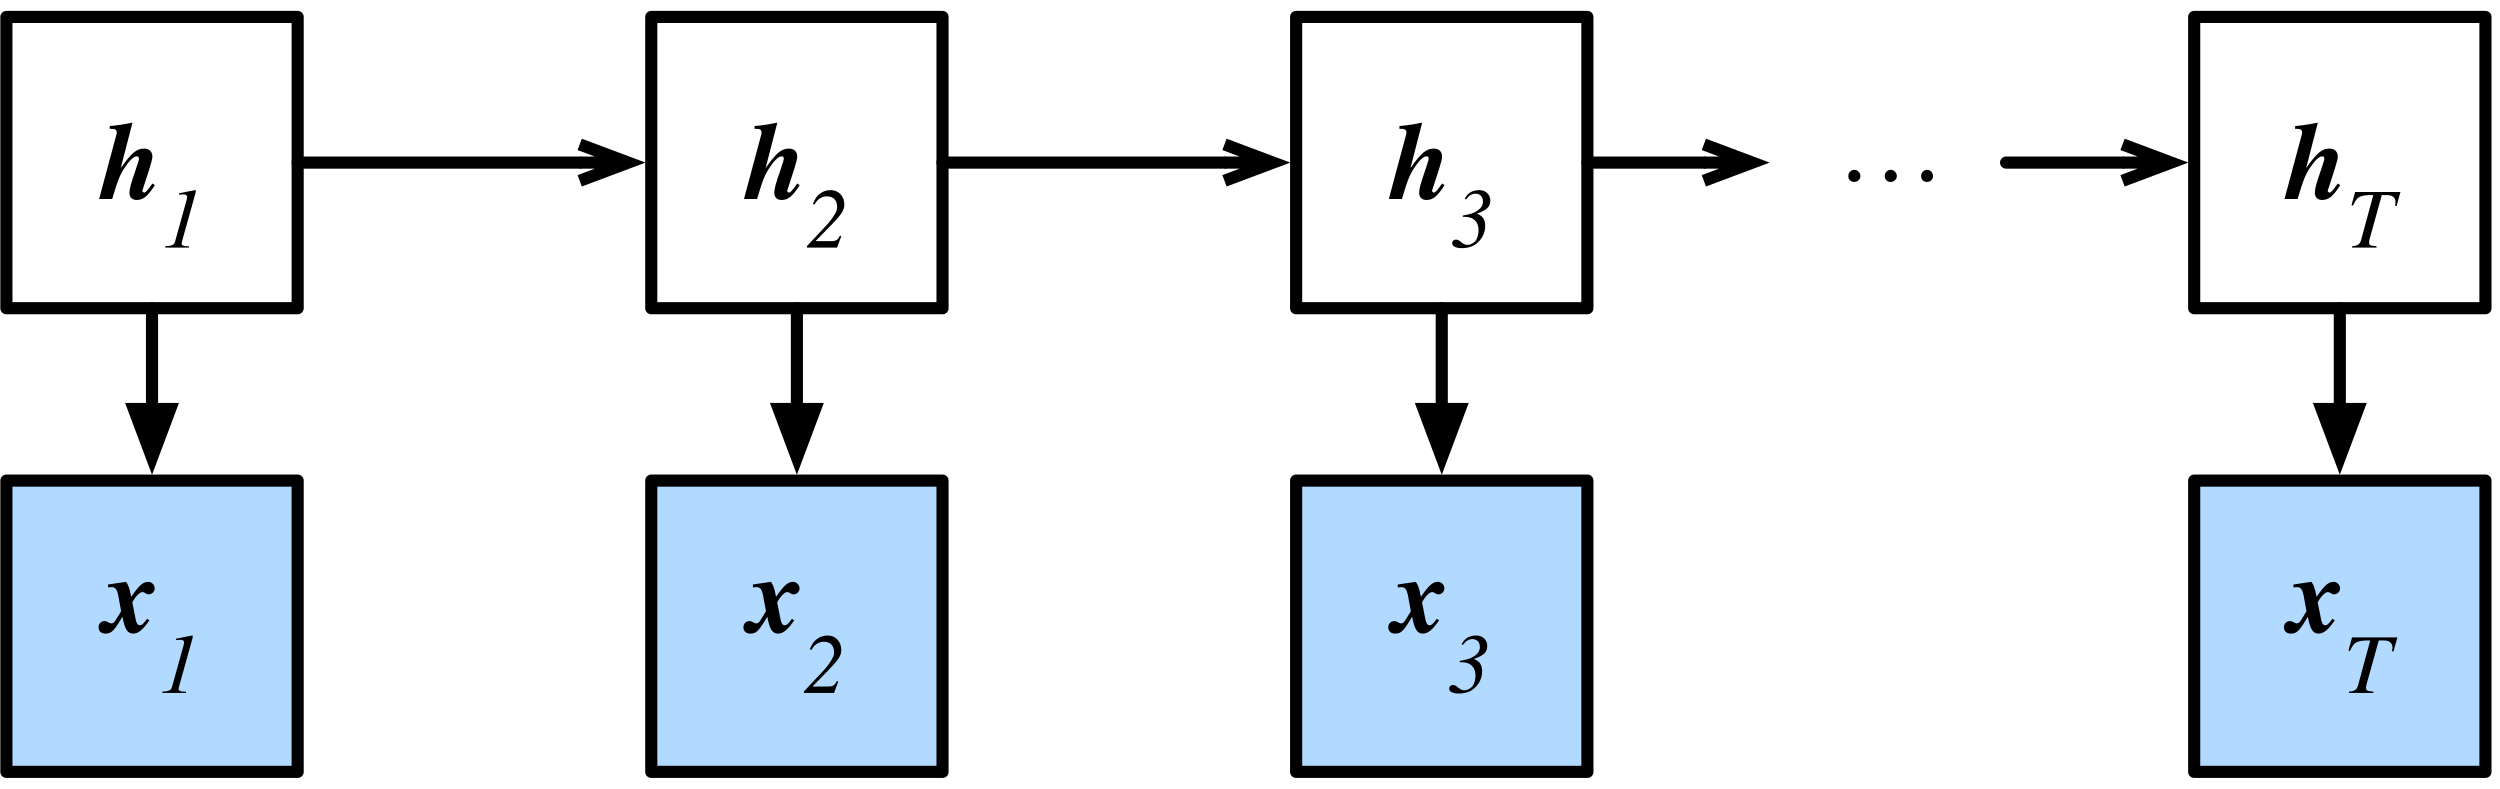
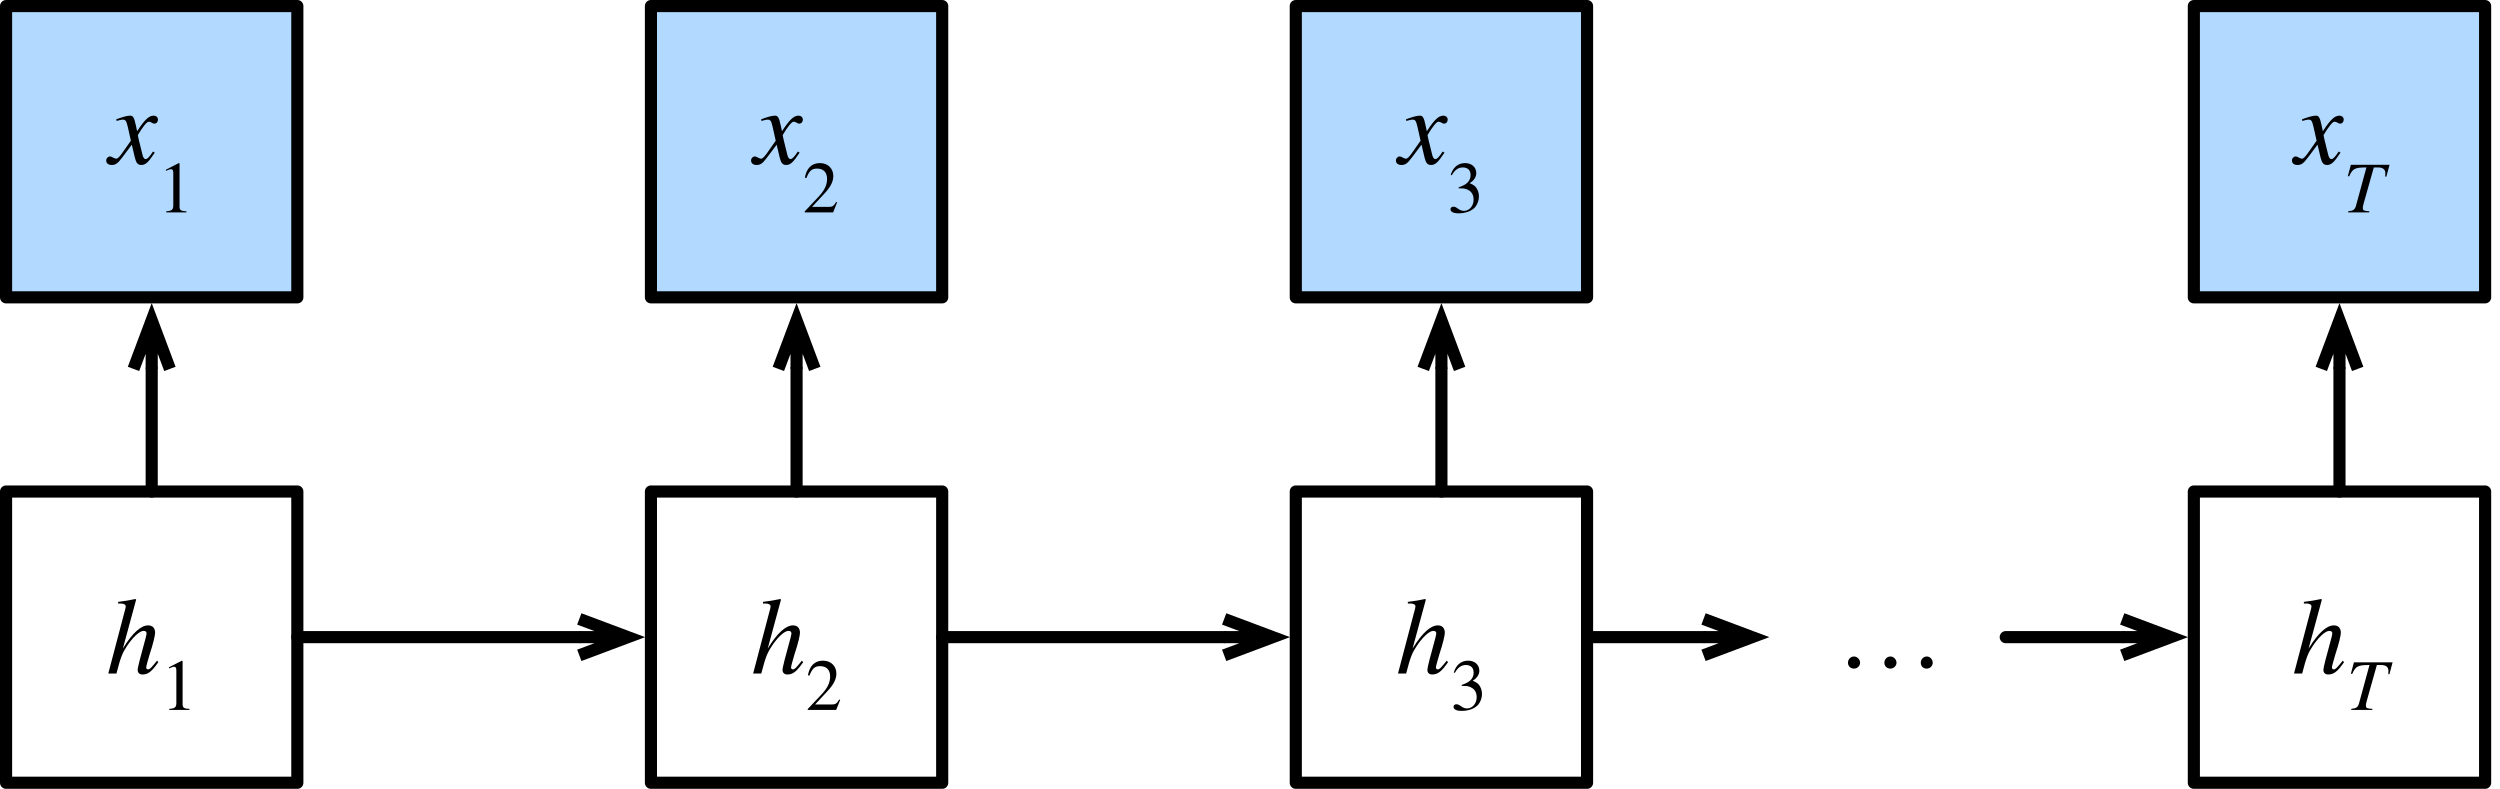
<svg xmlns="http://www.w3.org/2000/svg" xmlns:xlink="http://www.w3.org/1999/xlink" width="206pt" height="65pt" viewBox="0 0 206 65" version="1.1">
  <defs>
    <g>
      <symbol overflow="visible" id="glyph0-0">
        <path style="stroke:none;" d="" />
      </symbol>
      <symbol overflow="visible" id="glyph0-1">
-         <path style="stroke:none;" d="M 0.375 -3.938 L 0.375 -3.703 C 0.547 -3.719 0.609 -3.719 0.688 -3.719 C 0.969 -3.719 1.109 -3.531 1.203 -3.094 L 1.453 -1.734 L 1.062 -1.094 C 0.875 -0.781 0.797 -0.734 0.641 -0.734 C 0.453 -0.734 0.344 -0.922 0.078 -0.922 C -0.203 -0.922 -0.406 -0.703 -0.406 -0.406 C -0.406 -0.094 -0.188 0.109 0.156 0.109 C 0.609 0.109 0.812 -0.062 1.344 -0.922 L 1.562 -1.281 C 1.75 -0.25 1.984 0.109 2.438 0.109 C 2.859 0.109 3.234 -0.188 3.781 -0.984 L 3.594 -1.109 C 3.25 -0.656 3.156 -0.578 3 -0.578 C 2.828 -0.578 2.734 -0.703 2.656 -1.047 L 2.375 -2.469 C 2.656 -2.984 3 -3.312 3.203 -3.312 C 3.406 -3.312 3.5 -3.125 3.719 -3.125 C 3.984 -3.125 4.219 -3.344 4.219 -3.609 C 4.219 -3.891 3.984 -4.156 3.703 -4.156 C 3.281 -4.156 2.984 -3.938 2.281 -2.922 C 2.141 -3.688 2.031 -3.906 1.859 -4.156 Z M 0.375 -3.938 " />
+         <path style="stroke:none;" d="M 2.188 -3.188 C 2.062 -3.812 1.953 -3.969 1.734 -3.969 C 1.516 -3.969 1.219 -3.906 0.672 -3.703 L 0.578 -3.672 L 0.609 -3.531 L 0.766 -3.578 C 0.938 -3.625 1.047 -3.641 1.109 -3.641 C 1.344 -3.641 1.406 -3.562 1.531 -3.031 L 1.781 -1.906 L 1.047 -0.859 C 0.859 -0.594 0.688 -0.422 0.578 -0.422 C 0.531 -0.422 0.438 -0.453 0.344 -0.5 C 0.234 -0.562 0.141 -0.609 0.062 -0.609 C -0.109 -0.609 -0.25 -0.453 -0.25 -0.281 C -0.25 -0.047 -0.078 0.094 0.203 0.094 C 0.484 0.094 0.672 0.016 1.062 -0.516 L 1.859 -1.578 L 2.109 -0.516 C 2.219 -0.062 2.359 0.094 2.641 0.094 C 2.984 0.094 3.219 -0.109 3.75 -0.922 L 3.609 -1.016 C 3.531 -0.922 3.5 -0.859 3.422 -0.75 C 3.219 -0.484 3.109 -0.391 3 -0.391 C 2.875 -0.391 2.797 -0.516 2.734 -0.766 L 2.438 -1.969 C 2.391 -2.188 2.359 -2.312 2.359 -2.375 C 2.766 -3.062 3.094 -3.469 3.25 -3.469 C 3.469 -3.469 3.547 -3.312 3.719 -3.312 C 3.891 -3.312 4.016 -3.453 4.016 -3.641 C 4.016 -3.828 3.875 -3.969 3.656 -3.969 C 3.266 -3.969 2.922 -3.641 2.297 -2.688 Z M 2.188 -3.188 " />
      </symbol>
      <symbol overflow="visible" id="glyph0-2">
-         <path style="stroke:none;" d="M 4.281 -1.281 C 3.891 -0.719 3.719 -0.531 3.609 -0.531 C 3.531 -0.531 3.453 -0.609 3.453 -0.672 C 3.453 -0.703 3.453 -0.719 3.484 -0.781 L 4.016 -2.422 C 4.188 -2.984 4.281 -3.312 4.281 -3.484 C 4.281 -3.906 4.031 -4.156 3.594 -4.156 C 2.984 -4.156 2.562 -3.812 1.672 -2.547 L 2.641 -6.297 C 1.953 -6.156 1.5 -6.078 0.766 -6.016 L 0.766 -5.781 L 0.969 -5.781 C 1.219 -5.781 1.344 -5.688 1.344 -5.484 C 1.344 -5.406 1.312 -5.25 1.25 -5.062 L -0.109 0 L 0.969 0 C 1.438 -1.578 1.609 -2.016 2.047 -2.656 C 2.438 -3.234 2.75 -3.516 3 -3.516 C 3.109 -3.516 3.172 -3.469 3.172 -3.328 C 3.172 -3.266 3.156 -3.188 3.109 -3.047 L 2.938 -2.516 C 2.484 -1.188 2.391 -0.859 2.391 -0.5 C 2.391 -0.141 2.625 0.078 2.984 0.078 C 3.531 0.078 3.891 -0.219 4.484 -1.141 Z M 4.281 -1.281 " />
+         <path style="stroke:none;" d="M 4.188 -1.062 C 3.703 -0.453 3.594 -0.344 3.453 -0.344 C 3.359 -0.344 3.297 -0.406 3.297 -0.5 C 3.297 -0.609 3.453 -1.156 3.594 -1.625 C 3.875 -2.469 4.031 -3.141 4.031 -3.359 C 4.031 -3.703 3.859 -3.969 3.453 -3.969 C 2.891 -3.969 2.188 -3.391 1.375 -2.062 L 2.469 -6.094 L 2.406 -6.141 C 1.875 -6.031 1.531 -5.969 0.984 -5.906 L 0.984 -5.766 L 1.234 -5.766 C 1.391 -5.766 1.609 -5.703 1.609 -5.547 C 1.609 -5.422 1.562 -5.266 1.484 -4.984 L 0.172 0 L 0.844 0 C 1.203 -1.391 1.344 -1.703 1.703 -2.25 C 2.172 -2.969 2.75 -3.516 3.078 -3.516 C 3.281 -3.516 3.328 -3.422 3.328 -3.281 C 3.328 -3.25 3.297 -3.125 3.266 -2.984 L 2.766 -1.125 C 2.656 -0.688 2.594 -0.406 2.594 -0.297 C 2.594 -0.062 2.75 0.078 2.984 0.078 C 3.453 0.078 3.75 -0.156 4.297 -0.938 Z M 4.188 -1.062 " />
      </symbol>
      <symbol overflow="visible" id="glyph1-0">
        <path style="stroke:none;" d="" />
      </symbol>
      <symbol overflow="visible" id="glyph1-1">
-         <path style="stroke:none;" d="M 0.703 -3.547 C 0.953 -4.016 1.312 -4.219 1.734 -4.219 C 2.281 -4.219 2.562 -3.859 2.562 -3.375 C 2.562 -3.219 2.547 -3.094 2.5 -3 C 2.328 -2.625 2.016 -2.172 1.547 -1.688 L 0.078 -0.125 L 0.078 0 L 2.562 0 L 2.906 -0.938 L 2.797 -0.984 C 2.625 -0.641 2.484 -0.531 2.078 -0.531 L 0.812 -0.531 L 0.812 -0.562 L 2.125 -1.906 C 2.953 -2.766 3.156 -3.078 3.156 -3.547 C 3.156 -4.219 2.703 -4.734 2.031 -4.734 C 1.703 -4.734 1.406 -4.641 1.141 -4.438 C 0.891 -4.25 0.734 -4.016 0.562 -3.594 Z M 0.703 -3.547 " />
+         <path style="stroke:none;" d="M 2.844 -0.828 L 2.766 -0.859 C 2.562 -0.516 2.438 -0.453 2.188 -0.453 L 0.781 -0.453 L 1.766 -1.516 C 2.297 -2.078 2.531 -2.531 2.531 -3 C 2.531 -3.594 2.109 -4.062 1.422 -4.062 C 0.688 -4.062 0.312 -3.562 0.188 -2.859 L 0.312 -2.828 C 0.547 -3.422 0.75 -3.609 1.188 -3.609 C 1.703 -3.609 2.016 -3.312 2.016 -2.766 C 2.016 -2.25 1.812 -1.797 1.234 -1.203 L 0.172 -0.078 L 0.172 0 L 2.516 0 Z M 2.844 -0.828 " />
      </symbol>
      <symbol overflow="visible" id="glyph1-2">
-         <path style="stroke:none;" d="M 1.25 -3.969 C 1.5 -4.297 1.734 -4.438 2.031 -4.438 C 2.406 -4.438 2.641 -4.188 2.641 -3.797 C 2.641 -3.5 2.5 -3.266 2.219 -3.062 C 1.906 -2.844 1.609 -2.75 0.984 -2.641 L 0.984 -2.531 L 1.156 -2.531 C 1.828 -2.531 2.281 -2.172 2.281 -1.422 C 2.281 -1.094 2.188 -0.75 2.016 -0.531 C 1.828 -0.344 1.594 -0.219 1.359 -0.219 C 1.219 -0.219 1.047 -0.281 0.859 -0.438 C 0.672 -0.609 0.547 -0.656 0.406 -0.656 C 0.234 -0.656 0.109 -0.531 0.109 -0.344 C 0.109 -0.125 0.391 0.047 0.891 0.047 C 1.391 0.047 1.844 -0.078 2.188 -0.391 C 2.578 -0.734 2.828 -1.219 2.828 -1.781 C 2.828 -2.281 2.641 -2.609 2.172 -2.781 L 2.172 -2.812 C 2.969 -3.094 3.25 -3.359 3.25 -3.875 C 3.25 -4.375 2.875 -4.734 2.328 -4.734 C 1.812 -4.734 1.359 -4.516 1.141 -4 Z M 1.25 -3.969 " />
+         <path style="stroke:none;" d="M 0.359 -3.062 C 0.609 -3.5 0.891 -3.703 1.266 -3.703 C 1.656 -3.703 1.906 -3.484 1.906 -3.078 C 1.906 -2.719 1.719 -2.453 1.422 -2.281 C 1.297 -2.203 1.141 -2.141 0.922 -2.062 L 0.922 -1.984 C 1.266 -1.984 1.391 -1.969 1.531 -1.922 C 1.938 -1.797 2.156 -1.5 2.156 -1.047 C 2.156 -0.547 1.812 -0.125 1.375 -0.125 C 1.203 -0.125 1.078 -0.156 0.859 -0.312 C 0.688 -0.438 0.594 -0.469 0.484 -0.469 C 0.359 -0.469 0.25 -0.391 0.25 -0.266 C 0.25 -0.047 0.484 0.078 0.922 0.078 C 1.453 0.078 2.016 -0.094 2.312 -0.469 C 2.484 -0.703 2.594 -1 2.594 -1.312 C 2.594 -1.625 2.484 -1.906 2.328 -2.094 C 2.203 -2.219 2.094 -2.297 1.828 -2.406 C 2.219 -2.641 2.375 -2.953 2.375 -3.234 C 2.375 -3.719 2 -4.062 1.453 -4.062 C 0.828 -4.062 0.438 -3.656 0.266 -3.078 Z M 0.359 -3.062 " />
      </symbol>
      <symbol overflow="visible" id="glyph1-3">
-         <path style="stroke:none;" d="M 4.438 -4.578 L 0.703 -4.578 L 0.406 -3.484 L 0.531 -3.453 C 0.875 -4.219 1.094 -4.328 2.203 -4.328 L 1.203 -0.641 C 1.094 -0.266 0.938 -0.156 0.453 -0.109 L 0.453 0 L 2.469 0 L 2.469 -0.109 L 2.219 -0.141 C 1.938 -0.156 1.859 -0.219 1.859 -0.438 C 1.859 -0.594 1.906 -0.75 1.953 -0.891 L 2.906 -4.328 L 3.312 -4.328 C 3.766 -4.328 4.031 -4.125 4.031 -3.766 C 4.031 -3.672 4.016 -3.562 4 -3.438 L 4.125 -3.422 Z M 4.438 -4.578 " />
-       </symbol>
-       <symbol overflow="visible" id="glyph1-4">
-         <path style="stroke:none;" d="M 2.812 -4.734 C 2.266 -4.625 2.234 -4.641 1.625 -4.5 L 1.469 -4.469 L 1.469 -4.359 C 1.594 -4.375 1.75 -4.375 1.875 -4.375 L 1.891 -4.375 C 2.047 -4.375 2.141 -4.297 2.141 -4.156 C 2.141 -4.109 2.125 -4.031 2.094 -3.906 L 1.141 -0.484 C 1.062 -0.219 0.906 -0.141 0.344 -0.109 L 0.344 0 L 2.297 0 L 2.297 -0.109 L 2.156 -0.109 C 1.844 -0.109 1.688 -0.172 1.688 -0.328 C 1.688 -0.406 1.766 -0.672 1.812 -0.844 L 2.828 -4.484 C 2.844 -4.578 2.859 -4.641 2.859 -4.688 C 2.859 -4.719 2.844 -4.734 2.828 -4.734 Z M 2.812 -4.734 " />
+         <path style="stroke:none;" d="M 2.359 0 L 2.359 -0.094 C 1.906 -0.094 1.797 -0.203 1.797 -0.453 L 1.797 -4.031 L 1.734 -4.062 L 0.672 -3.516 L 0.672 -3.422 L 0.828 -3.484 C 0.938 -3.531 1.031 -3.562 1.094 -3.562 C 1.219 -3.562 1.281 -3.469 1.281 -3.266 L 1.281 -0.562 C 1.281 -0.234 1.156 -0.109 0.703 -0.094 L 0.703 0 Z M 2.359 0 " />
      </symbol>
      <symbol overflow="visible" id="glyph2-0">
        <path style="stroke:none;" d="" />
      </symbol>
      <symbol overflow="visible" id="glyph2-1">
+         <path style="stroke:none;" d="M 3.797 -3.922 L 0.609 -3.922 L 0.359 -2.984 L 0.469 -2.969 C 0.75 -3.609 0.938 -3.703 1.891 -3.703 L 1.031 -0.547 C 0.938 -0.219 0.797 -0.125 0.391 -0.094 L 0.391 0 L 2.125 0 L 2.125 -0.094 L 1.906 -0.109 C 1.656 -0.141 1.594 -0.188 1.594 -0.375 C 1.594 -0.5 1.641 -0.641 1.672 -0.766 L 2.5 -3.703 L 2.844 -3.703 C 3.234 -3.703 3.453 -3.547 3.453 -3.219 C 3.453 -3.141 3.438 -3.047 3.438 -2.953 L 3.531 -2.938 Z M 3.797 -3.922 " />
+       </symbol>
+       <symbol overflow="visible" id="glyph3-0">
+         <path style="stroke:none;" d="" />
+       </symbol>
+       <symbol overflow="visible" id="glyph3-1">
        <path style="stroke:none;" d="M 7.984 -0.391 C 7.984 -0.656 7.766 -0.906 7.5 -0.906 C 7.219 -0.906 7 -0.672 7 -0.391 C 7 -0.109 7.203 0.094 7.484 0.094 C 7.766 0.094 7.984 -0.125 7.984 -0.391 Z M 5 -0.391 C 5 -0.656 4.766 -0.906 4.5 -0.906 C 4.219 -0.906 4 -0.672 4 -0.391 C 4 -0.109 4.219 0.094 4.484 0.094 C 4.766 0.094 5 -0.125 5 -0.391 Z M 2 -0.391 C 2 -0.656 1.766 -0.906 1.5 -0.906 C 1.219 -0.906 1 -0.672 1 -0.391 C 1 -0.109 1.219 0.094 1.5 0.094 C 1.766 0.094 2 -0.125 2 -0.391 Z M 2 -0.391 " />
      </symbol>
    </g>
  </defs>
  <g id="surface1">
-     <path style="fill-rule:nonzero;fill:rgb(69.804%,85.098%,100%);fill-opacity:1;stroke-width:1;stroke-linecap:round;stroke-linejoin:round;stroke:rgb(0%,0%,0%);stroke-opacity:1;stroke-miterlimit:10;" d="M 151.664 745.602 L 175.664 745.602 L 175.664 769.602 L 151.664 769.602 Z M 151.664 745.602 " transform="matrix(1,0,0,1,-98,-706)" />
+     <path style="fill-rule:nonzero;fill:rgb(69.804%,85.098%,100%);fill-opacity:1;stroke-width:1;stroke-linecap:round;stroke-linejoin:round;stroke:rgb(0%,0%,0%);stroke-opacity:1;stroke-miterlimit:10;" d="M 155.637 702.5 L 179.637 702.5 L 179.637 726.5 L 155.637 726.5 Z M 155.637 702.5 " transform="matrix(1,0,0,1,-102,-702)" />
    <g style="fill:rgb(0%,0%,0%);fill-opacity:1;">
-       <use xlink:href="#glyph0-1" x="61.664" y="52.1" />
+       <use xlink:href="#glyph0-1" x="62.138" y="13.5" />
    </g>
    <g style="fill:rgb(0%,0%,0%);fill-opacity:1;">
-       <use xlink:href="#glyph1-1" x="66.164" y="57.1" />
+       <use xlink:href="#glyph1-1" x="66.134" y="17.5" />
    </g>
-     <path style="fill:none;stroke-width:0.5;stroke-linecap:round;stroke-linejoin:round;stroke:rgb(0%,0%,0%);stroke-opacity:1;stroke-miterlimit:10;" d="M 221.336 709.645 L 216.535 709.645 " transform="matrix(1,0,0,1,-98,-706)" />
-     <path style="fill:none;stroke-width:0.5;stroke-linecap:butt;stroke-linejoin:miter;stroke:rgb(0%,0%,0%);stroke-opacity:1;stroke-miterlimit:10;" d="M 214.535 709.645 L 216.535 709.645 M 216.535 710.395 L 214.535 709.645 L 216.535 708.895 " transform="matrix(1,0,0,1,-98,-706)" />
-     <path style="fill-rule:nonzero;fill:rgb(100%,100%,100%);fill-opacity:1;stroke-width:1;stroke-linecap:round;stroke-linejoin:round;stroke:rgb(0%,0%,0%);stroke-opacity:1;stroke-miterlimit:10;" d="M 151.664 707.398 L 175.664 707.398 L 175.664 731.398 L 151.664 731.398 Z M 151.664 707.398 " transform="matrix(1,0,0,1,-98,-706)" />
+     <path style="fill:none;stroke-width:1;stroke-linecap:round;stroke-linejoin:round;stroke:rgb(0%,0%,0%);stroke-opacity:1;stroke-miterlimit:10;" d="M 155.637 742.5 L 179.637 742.5 L 179.637 766.5 L 155.637 766.5 Z M 155.637 742.5 " transform="matrix(1,0,0,1,-102,-702)" />
    <g style="fill:rgb(0%,0%,0%);fill-opacity:1;">
-       <use xlink:href="#glyph0-2" x="61.412" y="16.4" />
+       <use xlink:href="#glyph0-2" x="61.886" y="55.5" />
    </g>
    <g style="fill:rgb(0%,0%,0%);fill-opacity:1;">
-       <use xlink:href="#glyph1-1" x="66.416" y="20.4" />
+       <use xlink:href="#glyph1-1" x="66.386" y="58.5" />
    </g>
-     <path style="fill:none;stroke-width:1;stroke-linecap:round;stroke-linejoin:round;stroke:rgb(0%,0%,0%);stroke-opacity:1;stroke-miterlimit:10;" d="M 163.664 739.699 L 163.664 731.398 " transform="matrix(1,0,0,1,-98,-706)" />
-     <path style="fill-rule:nonzero;fill:rgb(0%,0%,0%);fill-opacity:1;stroke-width:1;stroke-linecap:butt;stroke-linejoin:miter;stroke:rgb(0%,0%,0%);stroke-opacity:1;stroke-miterlimit:10;" d="M 163.664 743.699 L 165.164 739.699 L 162.164 739.699 Z M 163.664 743.699 " transform="matrix(1,0,0,1,-98,-706)" />
-     <path style="fill-rule:nonzero;fill:rgb(69.804%,85.098%,100%);fill-opacity:1;stroke-width:1;stroke-linecap:round;stroke-linejoin:round;stroke:rgb(0%,0%,0%);stroke-opacity:1;stroke-miterlimit:10;" d="M 204.801 745.602 L 228.801 745.602 L 228.801 769.602 L 204.801 769.602 Z M 204.801 745.602 " transform="matrix(1,0,0,1,-98,-706)" />
+     <path style="fill:none;stroke-width:1;stroke-linecap:round;stroke-linejoin:round;stroke:rgb(0%,0%,0%);stroke-opacity:1;stroke-miterlimit:10;" d="M 167.637 732.398 L 167.637 742.5 " transform="matrix(1,0,0,1,-102,-702)" />
+     <path style="fill:none;stroke-width:1;stroke-linecap:butt;stroke-linejoin:miter;stroke:rgb(0%,0%,0%);stroke-opacity:1;stroke-miterlimit:10;" d="M 167.637 728.398 L 167.637 732.398 M 166.137 732.398 L 167.637 728.398 L 169.137 732.398 " transform="matrix(1,0,0,1,-102,-702)" />
+     <path style="fill-rule:nonzero;fill:rgb(69.804%,85.098%,100%);fill-opacity:1;stroke-width:1;stroke-linecap:round;stroke-linejoin:round;stroke:rgb(0%,0%,0%);stroke-opacity:1;stroke-miterlimit:10;" d="M 208.773 702.5 L 232.773 702.5 L 232.773 726.5 L 208.773 726.5 Z M 208.773 702.5 " transform="matrix(1,0,0,1,-102,-702)" />
    <g style="fill:rgb(0%,0%,0%);fill-opacity:1;">
-       <use xlink:href="#glyph0-1" x="114.8" y="52.1" />
+       <use xlink:href="#glyph0-1" x="115.274" y="13.5" />
    </g>
    <g style="fill:rgb(0%,0%,0%);fill-opacity:1;">
-       <use xlink:href="#glyph1-2" x="119.3" y="57.1" />
+       <use xlink:href="#glyph1-2" x="119.27" y="17.5" />
    </g>
-     <path style="fill-rule:nonzero;fill:rgb(100%,100%,100%);fill-opacity:1;stroke-width:1;stroke-linecap:round;stroke-linejoin:round;stroke:rgb(0%,0%,0%);stroke-opacity:1;stroke-miterlimit:10;" d="M 204.801 707.398 L 228.801 707.398 L 228.801 731.398 L 204.801 731.398 Z M 204.801 707.398 " transform="matrix(1,0,0,1,-98,-706)" />
+     <path style="fill:none;stroke-width:1;stroke-linecap:round;stroke-linejoin:round;stroke:rgb(0%,0%,0%);stroke-opacity:1;stroke-miterlimit:10;" d="M 208.773 742.5 L 232.773 742.5 L 232.773 766.5 L 208.773 766.5 Z M 208.773 742.5 " transform="matrix(1,0,0,1,-102,-702)" />
    <g style="fill:rgb(0%,0%,0%);fill-opacity:1;">
-       <use xlink:href="#glyph0-2" x="114.548" y="16.4" />
+       <use xlink:href="#glyph0-2" x="115.022" y="55.5" />
    </g>
    <g style="fill:rgb(0%,0%,0%);fill-opacity:1;">
-       <use xlink:href="#glyph1-2" x="119.552" y="20.4" />
+       <use xlink:href="#glyph1-2" x="119.522" y="58.5" />
    </g>
-     <path style="fill:none;stroke-width:1;stroke-linecap:round;stroke-linejoin:round;stroke:rgb(0%,0%,0%);stroke-opacity:1;stroke-miterlimit:10;" d="M 216.801 739.699 L 216.801 731.398 " transform="matrix(1,0,0,1,-98,-706)" />
-     <path style="fill-rule:nonzero;fill:rgb(0%,0%,0%);fill-opacity:1;stroke-width:1;stroke-linecap:butt;stroke-linejoin:miter;stroke:rgb(0%,0%,0%);stroke-opacity:1;stroke-miterlimit:10;" d="M 216.801 743.699 L 218.301 739.699 L 215.301 739.699 Z M 216.801 743.699 " transform="matrix(1,0,0,1,-98,-706)" />
-     <path style="fill-rule:nonzero;fill:rgb(69.804%,85.098%,100%);fill-opacity:1;stroke-width:1;stroke-linecap:round;stroke-linejoin:round;stroke:rgb(0%,0%,0%);stroke-opacity:1;stroke-miterlimit:10;" d="M 278.801 745.602 L 302.801 745.602 L 302.801 769.602 L 278.801 769.602 Z M 278.801 745.602 " transform="matrix(1,0,0,1,-98,-706)" />
+     <path style="fill:none;stroke-width:1;stroke-linecap:round;stroke-linejoin:round;stroke:rgb(0%,0%,0%);stroke-opacity:1;stroke-miterlimit:10;" d="M 220.773 732.398 L 220.773 742.5 " transform="matrix(1,0,0,1,-102,-702)" />
+     <path style="fill:none;stroke-width:1;stroke-linecap:butt;stroke-linejoin:miter;stroke:rgb(0%,0%,0%);stroke-opacity:1;stroke-miterlimit:10;" d="M 220.773 728.398 L 220.773 732.398 M 219.273 732.398 L 220.773 728.398 L 222.273 732.398 " transform="matrix(1,0,0,1,-102,-702)" />
+     <path style="fill-rule:nonzero;fill:rgb(69.804%,85.098%,100%);fill-opacity:1;stroke-width:1;stroke-linecap:round;stroke-linejoin:round;stroke:rgb(0%,0%,0%);stroke-opacity:1;stroke-miterlimit:10;" d="M 282.773 702.5 L 306.773 702.5 L 306.773 726.5 L 282.773 726.5 Z M 282.773 702.5 " transform="matrix(1,0,0,1,-102,-702)" />
    <g style="fill:rgb(0%,0%,0%);fill-opacity:1;">
-       <use xlink:href="#glyph0-1" x="188.604" y="52.1" />
+       <use xlink:href="#glyph0-1" x="189.106" y="13.5" />
    </g>
    <g style="fill:rgb(0%,0%,0%);fill-opacity:1;">
-       <use xlink:href="#glyph1-3" x="193.104" y="57.1" />
+       <use xlink:href="#glyph2-1" x="193.102" y="17.5" />
    </g>
-     <path style="fill-rule:nonzero;fill:rgb(100%,100%,100%);fill-opacity:1;stroke-width:1;stroke-linecap:round;stroke-linejoin:round;stroke:rgb(0%,0%,0%);stroke-opacity:1;stroke-miterlimit:10;" d="M 278.801 707.398 L 302.801 707.398 L 302.801 731.398 L 278.801 731.398 Z M 278.801 707.398 " transform="matrix(1,0,0,1,-98,-706)" />
+     <path style="fill:none;stroke-width:1;stroke-linecap:round;stroke-linejoin:round;stroke:rgb(0%,0%,0%);stroke-opacity:1;stroke-miterlimit:10;" d="M 282.773 742.5 L 306.773 742.5 L 306.773 766.5 L 282.773 766.5 Z M 282.773 742.5 " transform="matrix(1,0,0,1,-102,-702)" />
    <g style="fill:rgb(0%,0%,0%);fill-opacity:1;">
-       <use xlink:href="#glyph0-2" x="188.352" y="16.4" />
+       <use xlink:href="#glyph0-2" x="188.854" y="55.5" />
    </g>
    <g style="fill:rgb(0%,0%,0%);fill-opacity:1;">
-       <use xlink:href="#glyph1-3" x="193.356" y="20.4" />
+       <use xlink:href="#glyph2-1" x="193.354" y="58.5" />
    </g>
-     <path style="fill:none;stroke-width:1;stroke-linecap:round;stroke-linejoin:round;stroke:rgb(0%,0%,0%);stroke-opacity:1;stroke-miterlimit:10;" d="M 290.801 739.699 L 290.801 731.398 " transform="matrix(1,0,0,1,-98,-706)" />
-     <path style="fill-rule:nonzero;fill:rgb(0%,0%,0%);fill-opacity:1;stroke-width:1;stroke-linecap:butt;stroke-linejoin:miter;stroke:rgb(0%,0%,0%);stroke-opacity:1;stroke-miterlimit:10;" d="M 290.801 743.699 L 292.301 739.699 L 289.301 739.699 Z M 290.801 743.699 " transform="matrix(1,0,0,1,-98,-706)" />
+     <path style="fill:none;stroke-width:1;stroke-linecap:round;stroke-linejoin:round;stroke:rgb(0%,0%,0%);stroke-opacity:1;stroke-miterlimit:10;" d="M 294.773 732.398 L 294.773 742.5 " transform="matrix(1,0,0,1,-102,-702)" />
+     <path style="fill:none;stroke-width:1;stroke-linecap:butt;stroke-linejoin:miter;stroke:rgb(0%,0%,0%);stroke-opacity:1;stroke-miterlimit:10;" d="M 294.773 728.398 L 294.773 732.398 M 293.273 732.398 L 294.773 728.398 L 296.273 732.398 " transform="matrix(1,0,0,1,-102,-702)" />
    <g style="fill:rgb(0%,0%,0%);fill-opacity:1;">
-       <use xlink:href="#glyph2-1" x="151.3" y="14.9" />
+       <use xlink:href="#glyph3-1" x="151.272" y="55" />
    </g>
-     <path style="fill:none;stroke-width:1;stroke-linecap:round;stroke-linejoin:round;stroke:rgb(0%,0%,0%);stroke-opacity:1;stroke-miterlimit:10;" d="M 175.664 719.398 L 198.898 719.398 " transform="matrix(1,0,0,1,-98,-706)" />
-     <path style="fill:none;stroke-width:1;stroke-linecap:butt;stroke-linejoin:miter;stroke:rgb(0%,0%,0%);stroke-opacity:1;stroke-miterlimit:10;" d="M 202.898 719.398 L 198.898 719.398 M 198.898 717.898 L 202.898 719.398 L 198.898 720.898 " transform="matrix(1,0,0,1,-98,-706)" />
-     <path style="fill:none;stroke-width:1;stroke-linecap:round;stroke-linejoin:round;stroke:rgb(0%,0%,0%);stroke-opacity:1;stroke-miterlimit:10;" d="M 228.801 719.398 L 238.398 719.398 " transform="matrix(1,0,0,1,-98,-706)" />
-     <path style="fill:none;stroke-width:1;stroke-linecap:butt;stroke-linejoin:miter;stroke:rgb(0%,0%,0%);stroke-opacity:1;stroke-miterlimit:10;" d="M 242.398 719.398 L 238.398 719.398 M 238.398 717.898 L 242.398 719.398 L 238.398 720.898 " transform="matrix(1,0,0,1,-98,-706)" />
-     <path style="fill:none;stroke-width:1;stroke-linecap:round;stroke-linejoin:round;stroke:rgb(0%,0%,0%);stroke-opacity:1;stroke-miterlimit:10;" d="M 263.301 719.398 L 272.898 719.398 " transform="matrix(1,0,0,1,-98,-706)" />
-     <path style="fill:none;stroke-width:1;stroke-linecap:butt;stroke-linejoin:miter;stroke:rgb(0%,0%,0%);stroke-opacity:1;stroke-miterlimit:10;" d="M 276.898 719.398 L 272.898 719.398 M 272.898 717.898 L 276.898 719.398 L 272.898 720.898 " transform="matrix(1,0,0,1,-98,-706)" />
-     <path style="fill-rule:nonzero;fill:rgb(69.804%,85.098%,100%);fill-opacity:1;stroke-width:1;stroke-linecap:round;stroke-linejoin:round;stroke:rgb(0%,0%,0%);stroke-opacity:1;stroke-miterlimit:10;" d="M 98.527 745.602 L 122.527 745.602 L 122.527 769.602 L 98.527 769.602 Z M 98.527 745.602 " transform="matrix(1,0,0,1,-98,-706)" />
+     <path style="fill:none;stroke-width:1;stroke-linecap:round;stroke-linejoin:round;stroke:rgb(0%,0%,0%);stroke-opacity:1;stroke-miterlimit:10;" d="M 179.637 754.5 L 202.871 754.5 " transform="matrix(1,0,0,1,-102,-702)" />
+     <path style="fill:none;stroke-width:1;stroke-linecap:butt;stroke-linejoin:miter;stroke:rgb(0%,0%,0%);stroke-opacity:1;stroke-miterlimit:10;" d="M 206.871 754.5 L 202.871 754.5 M 202.871 753 L 206.871 754.5 L 202.871 756 " transform="matrix(1,0,0,1,-102,-702)" />
+     <path style="fill:none;stroke-width:1;stroke-linecap:round;stroke-linejoin:round;stroke:rgb(0%,0%,0%);stroke-opacity:1;stroke-miterlimit:10;" d="M 232.773 754.5 L 242.371 754.5 " transform="matrix(1,0,0,1,-102,-702)" />
+     <path style="fill:none;stroke-width:1;stroke-linecap:butt;stroke-linejoin:miter;stroke:rgb(0%,0%,0%);stroke-opacity:1;stroke-miterlimit:10;" d="M 246.371 754.5 L 242.371 754.5 M 242.371 753 L 246.371 754.5 L 242.371 756 " transform="matrix(1,0,0,1,-102,-702)" />
+     <path style="fill:none;stroke-width:1;stroke-linecap:round;stroke-linejoin:round;stroke:rgb(0%,0%,0%);stroke-opacity:1;stroke-miterlimit:10;" d="M 267.273 754.5 L 276.871 754.5 " transform="matrix(1,0,0,1,-102,-702)" />
+     <path style="fill:none;stroke-width:1;stroke-linecap:butt;stroke-linejoin:miter;stroke:rgb(0%,0%,0%);stroke-opacity:1;stroke-miterlimit:10;" d="M 280.871 754.5 L 276.871 754.5 M 276.871 753 L 280.871 754.5 L 276.871 756 " transform="matrix(1,0,0,1,-102,-702)" />
+     <path style="fill-rule:nonzero;fill:rgb(69.804%,85.098%,100%);fill-opacity:1;stroke-width:1;stroke-linecap:round;stroke-linejoin:round;stroke:rgb(0%,0%,0%);stroke-opacity:1;stroke-miterlimit:10;" d="M 102.5 702.5 L 126.5 702.5 L 126.5 726.5 L 102.5 726.5 Z M 102.5 702.5 " transform="matrix(1,0,0,1,-102,-702)" />
    <g style="fill:rgb(0%,0%,0%);fill-opacity:1;">
-       <use xlink:href="#glyph0-1" x="8.528" y="52.1" />
+       <use xlink:href="#glyph0-1" x="9.002" y="13.5" />
    </g>
    <g style="fill:rgb(0%,0%,0%);fill-opacity:1;">
-       <use xlink:href="#glyph1-4" x="13.028" y="57.1" />
+       <use xlink:href="#glyph1-3" x="12.998" y="17.5" />
    </g>
-     <path style="fill-rule:nonzero;fill:rgb(100%,100%,100%);fill-opacity:1;stroke-width:1;stroke-linecap:round;stroke-linejoin:round;stroke:rgb(0%,0%,0%);stroke-opacity:1;stroke-miterlimit:10;" d="M 98.527 707.398 L 122.527 707.398 L 122.527 731.398 L 98.527 731.398 Z M 98.527 707.398 " transform="matrix(1,0,0,1,-98,-706)" />
+     <path style="fill:none;stroke-width:1;stroke-linecap:round;stroke-linejoin:round;stroke:rgb(0%,0%,0%);stroke-opacity:1;stroke-miterlimit:10;" d="M 102.5 742.5 L 126.5 742.5 L 126.5 766.5 L 102.5 766.5 Z M 102.5 742.5 " transform="matrix(1,0,0,1,-102,-702)" />
    <g style="fill:rgb(0%,0%,0%);fill-opacity:1;">
-       <use xlink:href="#glyph0-2" x="8.276" y="16.4" />
+       <use xlink:href="#glyph0-2" x="8.75" y="55.5" />
    </g>
    <g style="fill:rgb(0%,0%,0%);fill-opacity:1;">
-       <use xlink:href="#glyph1-4" x="13.28" y="20.4" />
+       <use xlink:href="#glyph1-3" x="13.25" y="58.5" />
    </g>
-     <path style="fill:none;stroke-width:1;stroke-linecap:round;stroke-linejoin:round;stroke:rgb(0%,0%,0%);stroke-opacity:1;stroke-miterlimit:10;" d="M 110.527 739.699 L 110.527 731.398 " transform="matrix(1,0,0,1,-98,-706)" />
-     <path style="fill-rule:nonzero;fill:rgb(0%,0%,0%);fill-opacity:1;stroke-width:1;stroke-linecap:butt;stroke-linejoin:miter;stroke:rgb(0%,0%,0%);stroke-opacity:1;stroke-miterlimit:10;" d="M 110.527 743.699 L 112.027 739.699 L 109.027 739.699 Z M 110.527 743.699 " transform="matrix(1,0,0,1,-98,-706)" />
-     <path style="fill:none;stroke-width:1;stroke-linecap:round;stroke-linejoin:round;stroke:rgb(0%,0%,0%);stroke-opacity:1;stroke-miterlimit:10;" d="M 122.527 719.398 L 145.766 719.398 " transform="matrix(1,0,0,1,-98,-706)" />
-     <path style="fill:none;stroke-width:1;stroke-linecap:butt;stroke-linejoin:miter;stroke:rgb(0%,0%,0%);stroke-opacity:1;stroke-miterlimit:10;" d="M 149.766 719.398 L 145.766 719.398 M 145.766 717.898 L 149.766 719.398 L 145.766 720.898 " transform="matrix(1,0,0,1,-98,-706)" />
+     <path style="fill:none;stroke-width:1;stroke-linecap:round;stroke-linejoin:round;stroke:rgb(0%,0%,0%);stroke-opacity:1;stroke-miterlimit:10;" d="M 114.5 732.398 L 114.5 742.5 " transform="matrix(1,0,0,1,-102,-702)" />
+     <path style="fill:none;stroke-width:1;stroke-linecap:butt;stroke-linejoin:miter;stroke:rgb(0%,0%,0%);stroke-opacity:1;stroke-miterlimit:10;" d="M 114.5 728.398 L 114.5 732.398 M 113 732.398 L 114.5 728.398 L 116 732.398 " transform="matrix(1,0,0,1,-102,-702)" />
+     <path style="fill:none;stroke-width:1;stroke-linecap:round;stroke-linejoin:round;stroke:rgb(0%,0%,0%);stroke-opacity:1;stroke-miterlimit:10;" d="M 126.5 754.5 L 149.734 754.5 " transform="matrix(1,0,0,1,-102,-702)" />
+     <path style="fill:none;stroke-width:1;stroke-linecap:butt;stroke-linejoin:miter;stroke:rgb(0%,0%,0%);stroke-opacity:1;stroke-miterlimit:10;" d="M 153.734 754.5 L 149.734 754.5 M 149.734 753 L 153.734 754.5 L 149.734 756 " transform="matrix(1,0,0,1,-102,-702)" />
  </g>
</svg>
